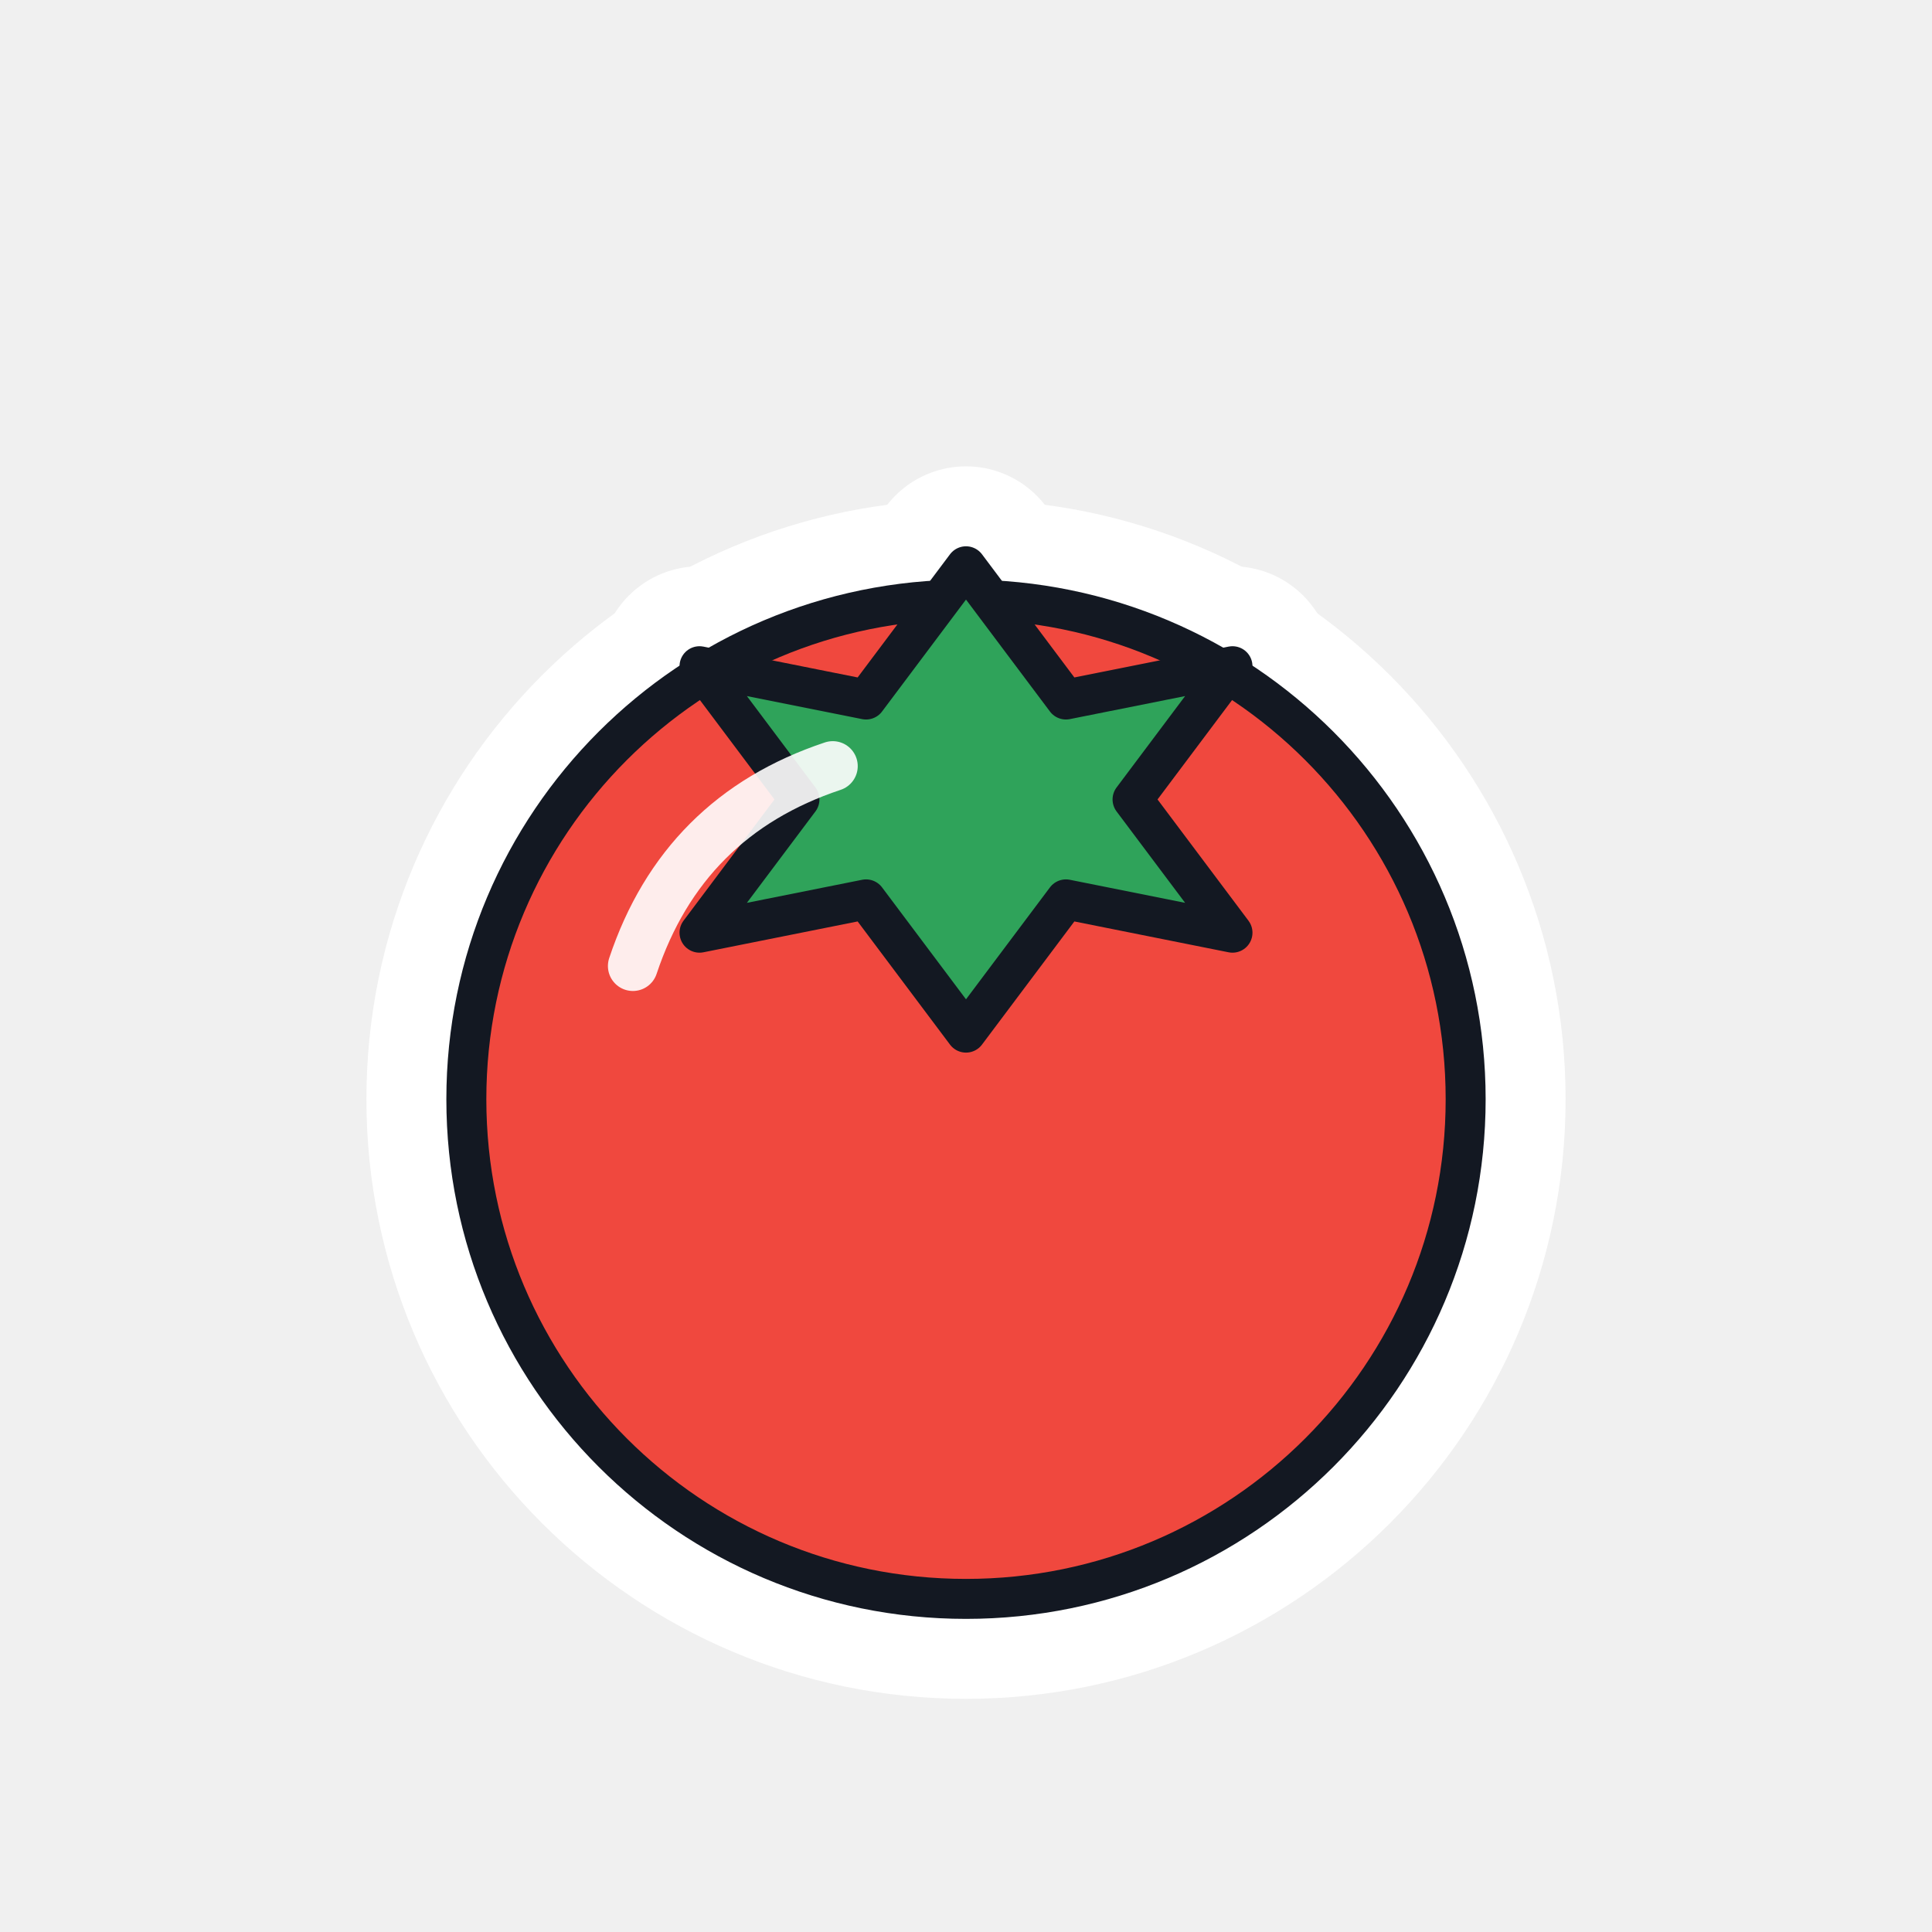
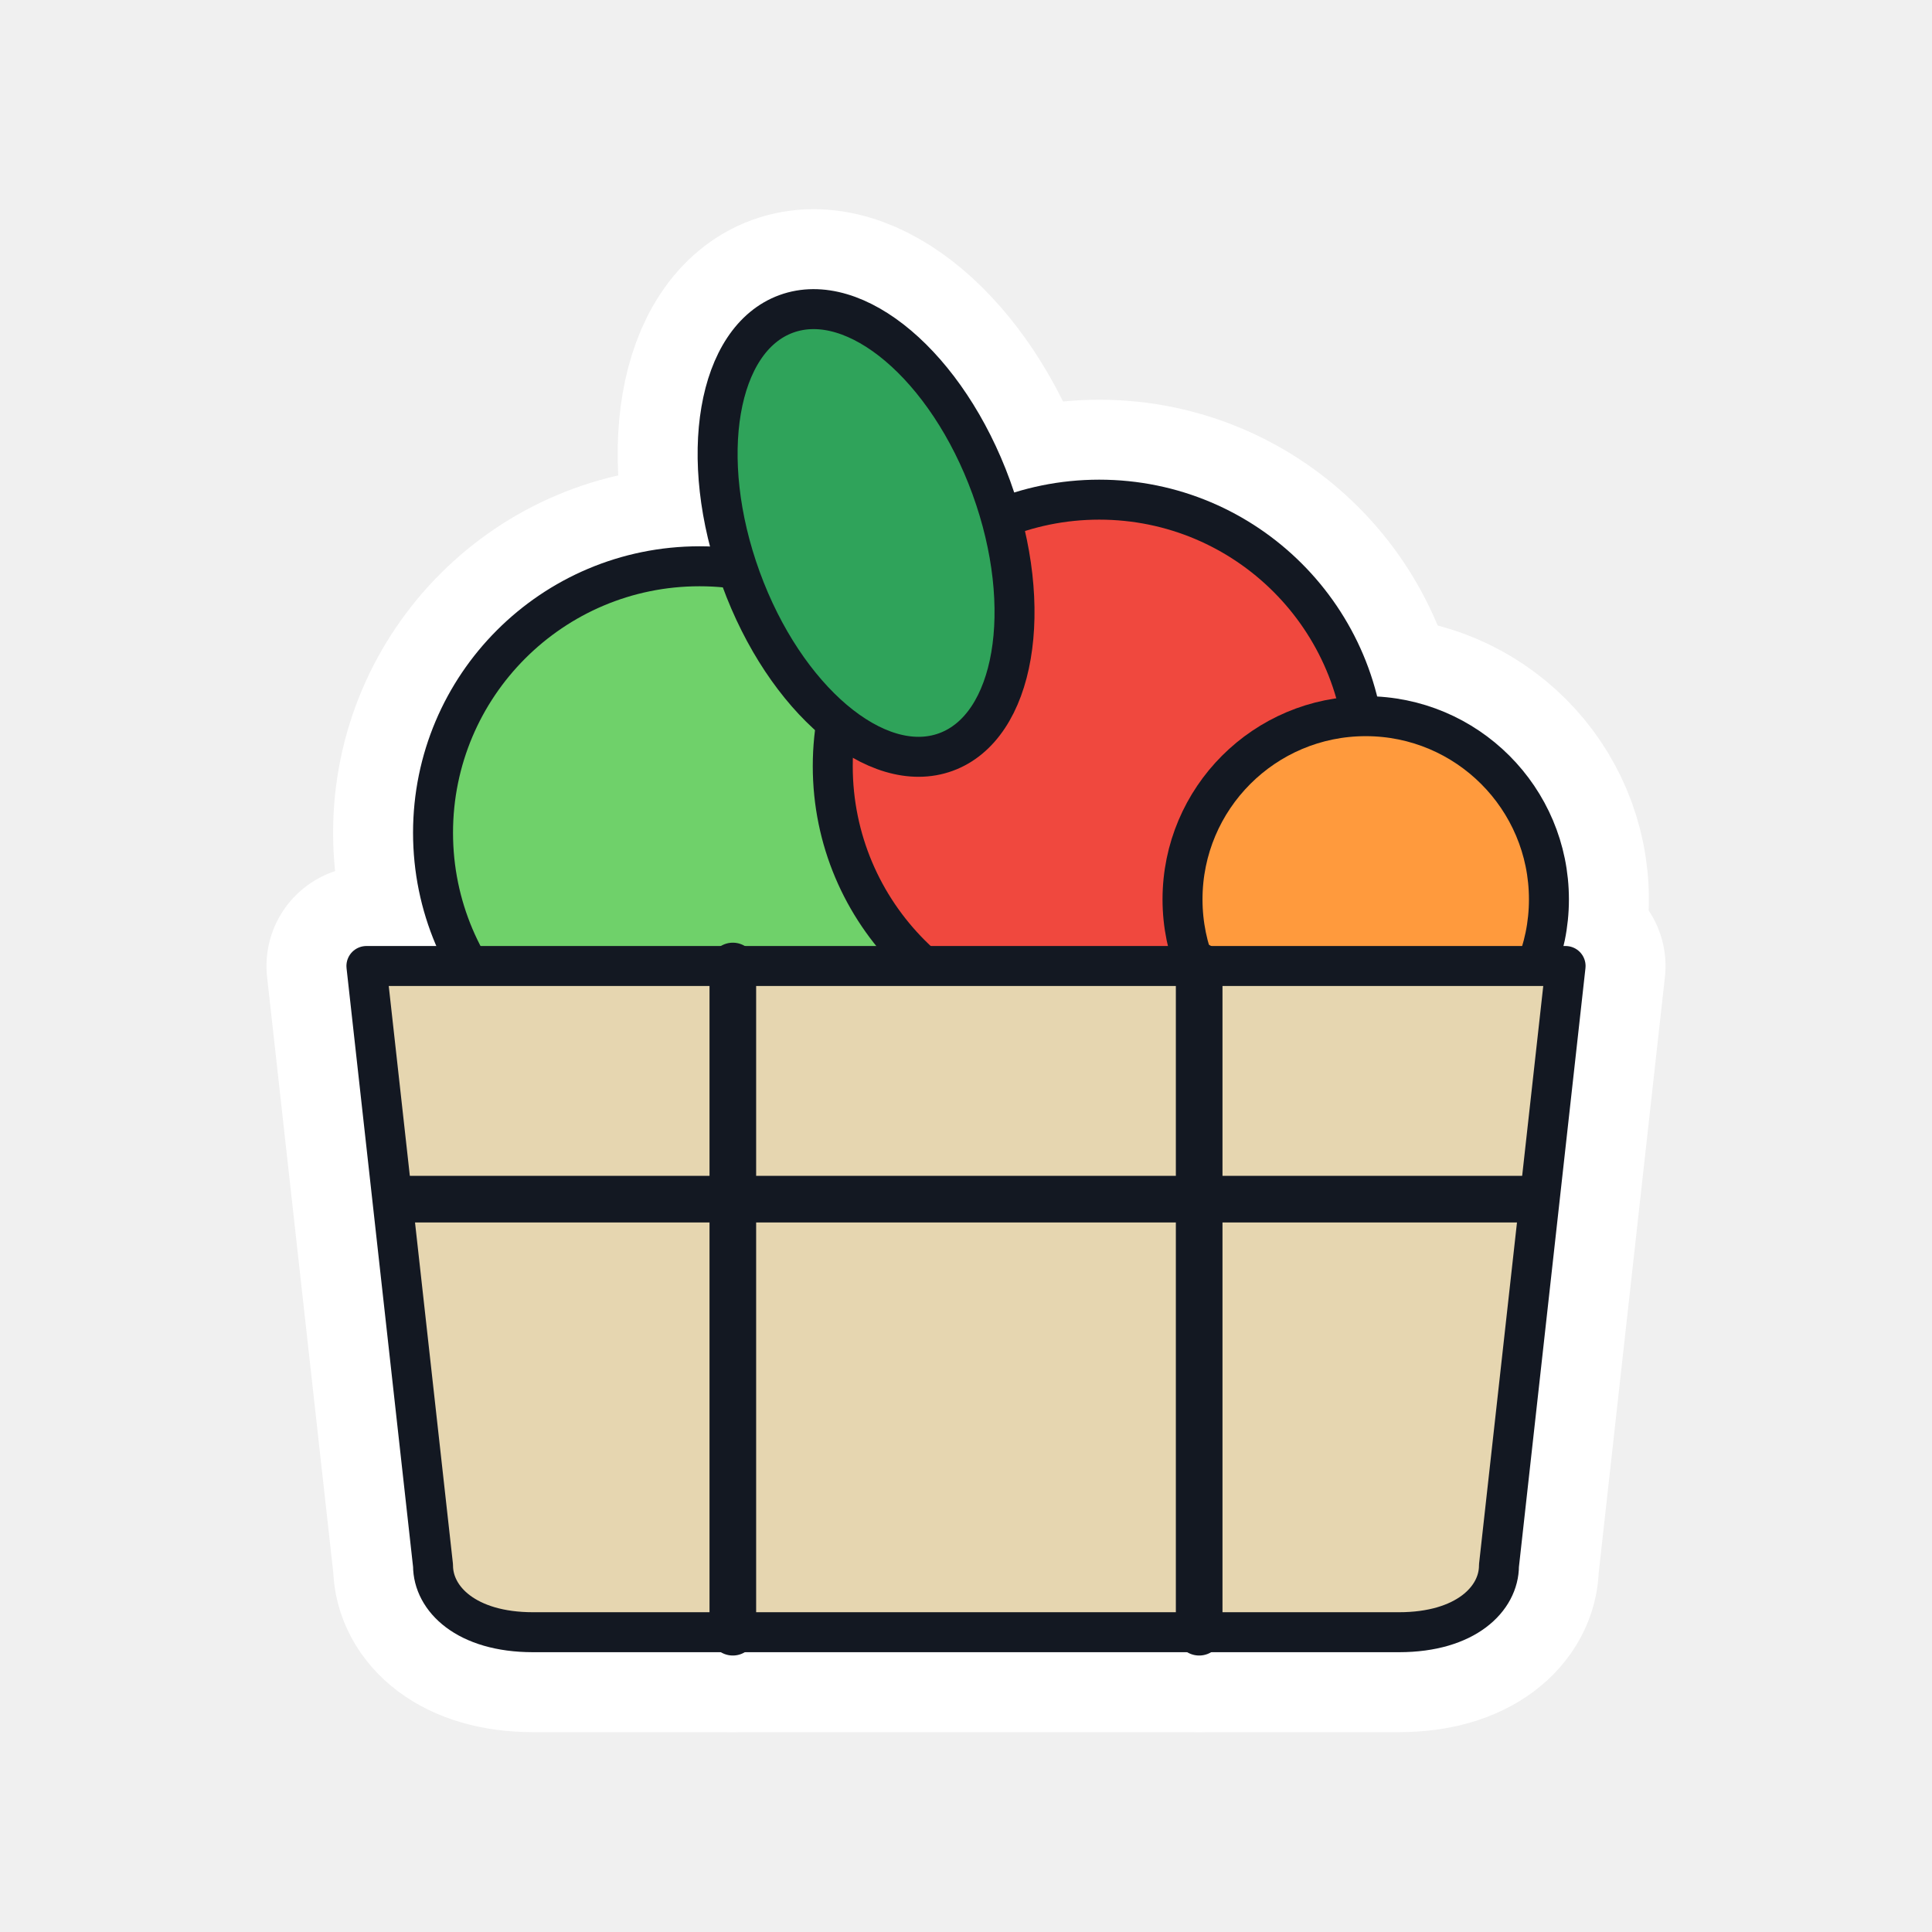
<svg xmlns="http://www.w3.org/2000/svg" viewBox="-5 -5 58 58" width="58" height="58">
-   <circle cx="24" cy="28" r="15" fill="#fff" stroke="#fff" stroke-width="6" stroke-linejoin="round" />
-   <path d="M24 12l3 4 5-1-3 4 3 4-5-1-3 4-3-4-5 1 3-4-3-4 5 1z" fill="#fff" stroke="#fff" stroke-width="6" stroke-linejoin="round" />
-   <circle cx="24" cy="28" r="15" fill="#f0483e" stroke="#131822" stroke-width="1.2" stroke-linejoin="round" />
-   <path d="M24 12l3 4 5-1-3 4 3 4-5-1-3 4-3-4-5 1 3-4-3-4 5 1z" fill="#2fa35a" stroke="#131822" stroke-width="1.2" stroke-linejoin="round" />
-   <path d="M14 24c1-3 3-5 6-6" fill="none" stroke-linecap="round" stroke-linejoin="round" stroke="#fff" stroke-opacity="0.9" stroke-width="1.5" />
+   <circle cx="16" cy="20" r="8" fill="#fff" stroke="#fff" stroke-width="6" stroke-linejoin="round" />
+   <circle cx="28" cy="18" r="8" fill="#fff" stroke="#fff" stroke-width="6" stroke-linejoin="round" />
+   <circle cx="36" cy="22" r="5.5" fill="#fff" stroke="#fff" stroke-width="6" stroke-linejoin="round" />
+   <ellipse cx="21" cy="11" rx="4" ry="7" transform="rotate(-20 21 11)" fill="#fff" stroke="#fff" stroke-width="6" stroke-linejoin="round" />
+   <path d="M6 24h36l-2 18c0 1-1 2-3 2H11c-2 0-3-1-3-2z" fill="#fff" stroke="#fff" stroke-width="6" stroke-linejoin="round" />
+   <path d="M7 31h34M17 24v20M31 24v20" fill="none" stroke-linecap="round" stroke-linejoin="round" stroke="#fff" stroke-width="6" />
+   <circle cx="16" cy="20" r="8" fill="#6fd16a" stroke="#131822" stroke-width="1.2" stroke-linejoin="round" />
+   <circle cx="28" cy="18" r="8" fill="#f0483e" stroke="#131822" stroke-width="1.2" stroke-linejoin="round" />
+   <circle cx="36" cy="22" r="5.5" fill="#ff9a3d" stroke="#131822" stroke-width="1.2" stroke-linejoin="round" />
+   <ellipse cx="21" cy="11" rx="4" ry="7" transform="rotate(-20 21 11)" fill="#2fa35a" stroke="#131822" stroke-width="1.2" stroke-linejoin="round" />
+   <path d="M6 24h36l-2 18c0 1-1 2-3 2H11c-2 0-3-1-3-2z" fill="#e6d6b0" stroke="#131822" stroke-width="1.2" stroke-linejoin="round" />
+   <path d="M7 31h34M17 24v20M31 24v20" fill="none" stroke-linecap="round" stroke-linejoin="round" stroke="#131822" stroke-width="1.4" />
</svg>
